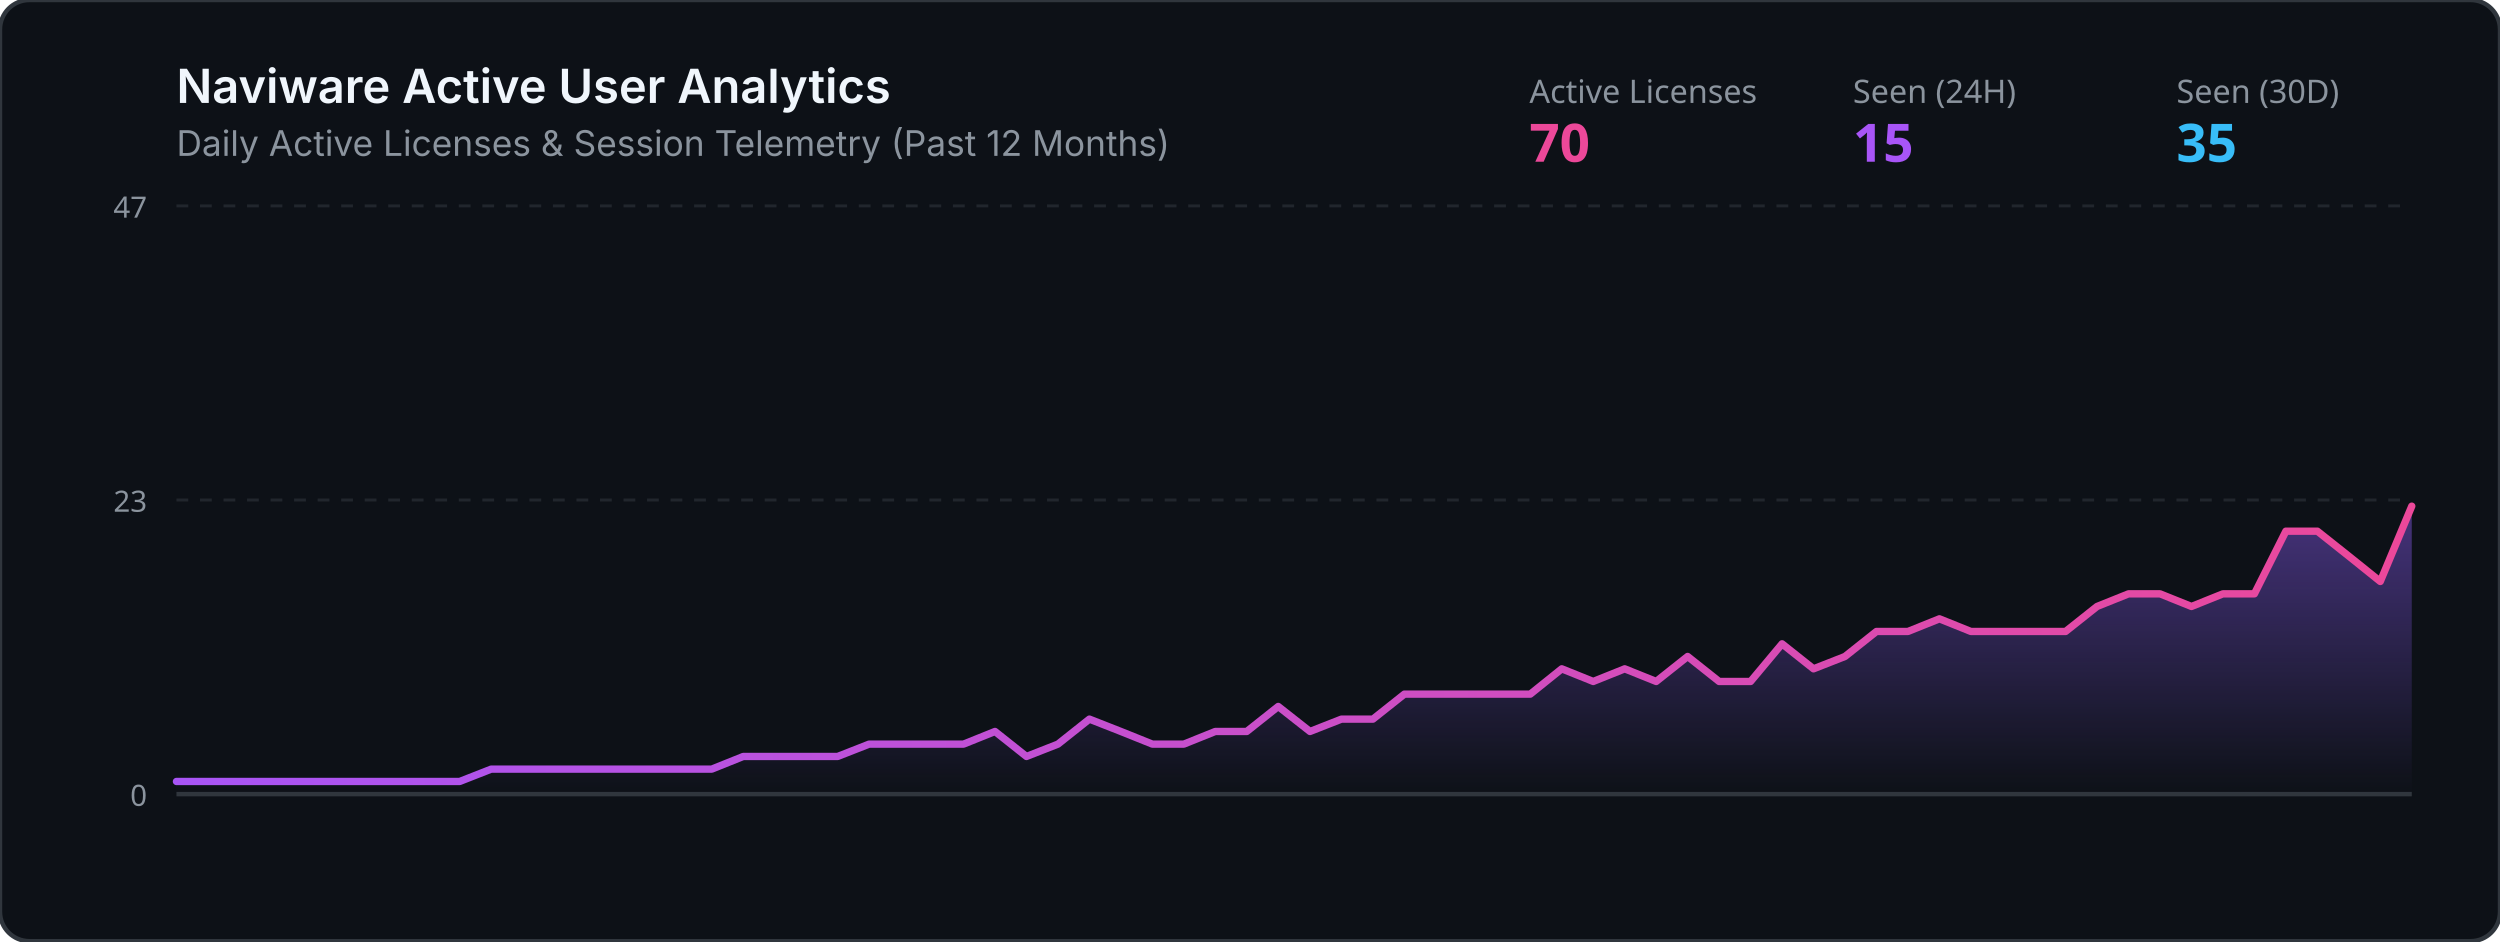
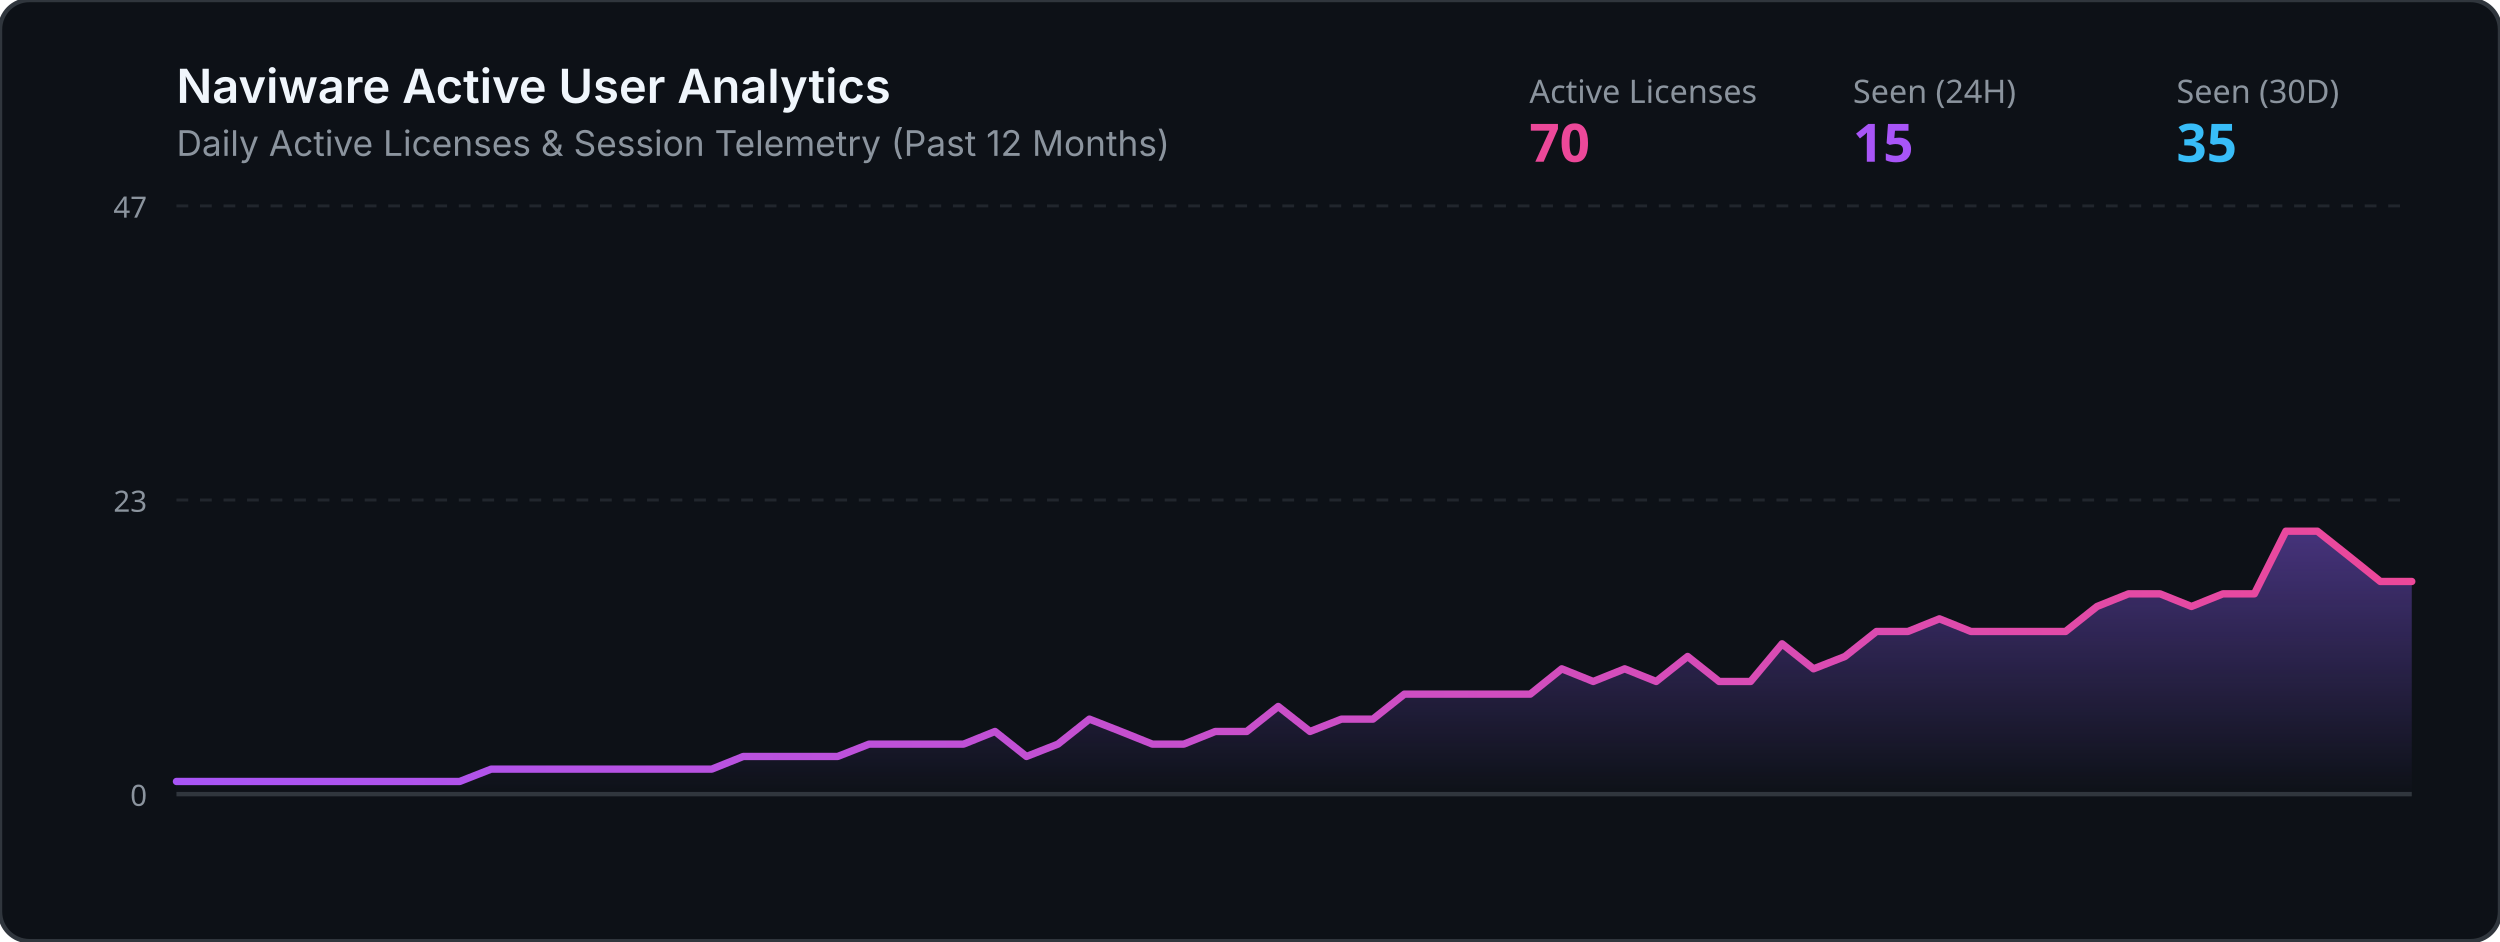
<svg xmlns="http://www.w3.org/2000/svg" viewBox="0 0 850 320" width="100%" height="320">
  <defs>
    <linearGradient id="grad" x1="0%" y1="0%" x2="0%" y2="100%">
      <stop offset="0%" stop-color="#8b5cf6" stop-opacity="0.45" />
      <stop offset="100%" stop-color="#8b5cf6" stop-opacity="0.0" />
    </linearGradient>
    <linearGradient id="lineGrad" x1="0%" y1="0%" x2="100%" y2="0%">
      <stop offset="0%" stop-color="#a855f7" />
      <stop offset="100%" stop-color="#ec4899" />
    </linearGradient>
  </defs>
  <rect width="850" height="320" rx="10" fill="#0d1117" stroke="#30363d" stroke-width="1.5" />
  <text x="60" y="35" fill="#f0f6fc" font-family="-apple-system,BlinkMacSystemFont,Segoe UI,sans-serif" font-size="16" font-weight="600">Naviware Active User Analytics</text>
  <text x="60" y="53" fill="#8b949e" font-family="-apple-system,BlinkMacSystemFont,Segoe UI,sans-serif" font-size="12">Daily Active Licenses &amp; Session Telemetry (Past 12 Months)</text>
  <text x="520" y="35" fill="#8b949e" font-family="sans-serif" font-size="11">Active Licenses</text>
  <text x="520" y="55" fill="#ec4899" font-family="sans-serif" font-size="18" font-weight="bold">70</text>
  <text x="630" y="35" fill="#8b949e" font-family="sans-serif" font-size="11">Seen (24H)</text>
  <text x="630" y="55" fill="#a855f7" font-family="sans-serif" font-size="18" font-weight="bold">15</text>
  <text x="740" y="35" fill="#8b949e" font-family="sans-serif" font-size="11">Seen (30D)</text>
  <text x="740" y="55" fill="#38bdf8" font-family="sans-serif" font-size="18" font-weight="bold">35</text>
  <line x1="60" y1="70" x2="820" y2="70" stroke="#21262d" stroke-width="1" stroke-dasharray="4" />
  <line x1="60" y1="170.0" x2="820" y2="170.0" stroke="#21262d" stroke-width="1" stroke-dasharray="4" />
  <line x1="60" y1="270" x2="820" y2="270" stroke="#30363d" stroke-width="1.5" />
  <text x="50" y="74" fill="#8b949e" font-family="sans-serif" font-size="10" text-anchor="end">47</text>
  <text x="50" y="174.0" fill="#8b949e" font-family="sans-serif" font-size="10" text-anchor="end">23</text>
  <text x="50" y="274" fill="#8b949e" font-family="sans-serif" font-size="10" text-anchor="end">0</text>
-   <polygon points="60,270 60.0,265.7 70.7,265.7 81.4,265.7 92.1,265.7 102.8,265.7 113.5,265.7 124.2,265.7 134.9,265.7 145.6,265.7 156.3,265.7 167.0,261.5 177.7,261.5 188.5,261.5 199.2,261.5 209.9,261.5 220.6,261.5 231.3,261.5 242.0,261.5 252.7,257.2 263.4,257.2 274.1,257.2 284.8,257.2 295.5,253.0 306.2,253.0 316.9,253.0 327.6,253.0 338.3,248.7 349.0,257.2 359.7,253.0 370.4,244.5 381.1,248.7 391.8,253.0 402.5,253.0 413.2,248.7 423.9,248.7 434.6,240.2 445.4,248.7 456.1,244.5 466.8,244.5 477.5,236.0 488.2,236.0 498.9,236.0 509.6,236.0 520.3,236.0 531.0,227.4 541.7,231.7 552.4,227.4 563.1,231.7 573.8,223.2 584.5,231.7 595.2,231.7 605.9,218.9 616.6,227.4 627.3,223.2 638.0,214.7 648.7,214.7 659.4,210.4 670.1,214.7 680.8,214.7 691.5,214.7 702.3,214.7 713.0,206.2 723.7,201.9 734.4,201.9 745.1,206.2 755.8,201.9 766.5,201.9 777.2,180.6 787.9,180.6 798.6,189.1 809.3,197.7 820.0,172.1 820,270" fill="url(#grad)" />
-   <polyline points="60.0,265.7 70.7,265.7 81.4,265.7 92.1,265.7 102.8,265.7 113.5,265.7 124.2,265.7 134.9,265.7 145.6,265.7 156.3,265.7 167.0,261.5 177.7,261.5 188.5,261.5 199.2,261.5 209.9,261.5 220.6,261.5 231.3,261.5 242.0,261.5 252.7,257.2 263.4,257.2 274.1,257.2 284.8,257.2 295.5,253.0 306.2,253.0 316.9,253.0 327.6,253.0 338.3,248.7 349.0,257.2 359.7,253.0 370.4,244.5 381.1,248.7 391.8,253.0 402.5,253.0 413.2,248.7 423.9,248.7 434.6,240.2 445.4,248.7 456.1,244.5 466.8,244.5 477.5,236.0 488.2,236.0 498.9,236.0 509.6,236.0 520.3,236.0 531.0,227.4 541.7,231.7 552.4,227.4 563.1,231.7 573.8,223.2 584.5,231.7 595.2,231.7 605.9,218.9 616.6,227.4 627.3,223.2 638.0,214.7 648.7,214.7 659.4,210.4 670.1,214.7 680.8,214.7 691.5,214.7 702.3,214.7 713.0,206.2 723.7,201.9 734.4,201.9 745.1,206.2 755.8,201.9 766.5,201.9 777.2,180.6 787.9,180.6 798.6,189.1 809.3,197.7 820.0,172.1" fill="none" stroke="url(#lineGrad)" stroke-width="2.5" stroke-linecap="round" stroke-linejoin="round" />
+   <polygon points="60,270 60.0,265.7 70.7,265.7 81.4,265.7 92.1,265.7 102.8,265.7 113.5,265.7 124.2,265.7 134.9,265.7 145.6,265.7 156.3,265.7 167.0,261.5 177.7,261.5 188.5,261.5 199.2,261.5 209.9,261.5 220.6,261.5 231.3,261.5 242.0,261.5 252.7,257.2 263.4,257.2 274.1,257.2 284.8,257.2 295.5,253.0 306.2,253.0 316.9,253.0 327.6,253.0 338.3,248.7 349.0,257.2 359.7,253.0 370.4,244.5 381.1,248.7 391.8,253.0 402.5,253.0 413.2,248.7 423.9,248.7 434.6,240.2 445.4,248.7 456.1,244.5 466.8,244.5 477.5,236.0 488.2,236.0 498.9,236.0 509.6,236.0 520.3,236.0 531.0,227.4 541.7,231.7 552.4,227.4 563.1,231.7 573.8,223.2 584.5,231.7 595.2,231.7 605.9,218.9 616.6,227.4 627.3,223.2 638.0,214.7 648.7,214.7 659.4,210.4 670.1,214.7 680.8,214.7 691.5,214.7 702.3,214.7 713.0,206.2 723.7,201.9 734.4,201.9 745.1,206.2 755.8,201.9 766.5,201.9 777.2,180.6 787.9,180.6 798.6,189.1 809.3,197.7 820.0,197.7 820,270" fill="url(#grad)" />
+   <polyline points="60.0,265.7 70.7,265.7 81.4,265.7 92.1,265.7 102.8,265.7 113.5,265.7 124.2,265.7 134.9,265.7 145.6,265.7 156.3,265.7 167.0,261.5 177.7,261.5 188.5,261.5 199.2,261.5 209.9,261.5 220.6,261.5 231.3,261.5 242.0,261.5 252.7,257.2 263.4,257.2 274.1,257.2 284.8,257.2 295.5,253.0 306.2,253.0 316.9,253.0 327.6,253.0 338.3,248.7 349.0,257.2 359.7,253.0 370.4,244.5 381.1,248.7 391.8,253.0 402.5,253.0 413.2,248.7 423.9,248.7 434.6,240.2 445.4,248.7 456.1,244.5 466.8,244.5 477.5,236.0 488.2,236.0 498.9,236.0 509.6,236.0 520.3,236.0 531.0,227.4 541.7,231.7 552.4,227.4 563.1,231.7 573.8,223.2 584.5,231.7 595.2,231.7 605.9,218.9 616.6,227.4 627.3,223.2 638.0,214.7 648.7,214.7 659.4,210.4 670.1,214.7 680.8,214.7 691.5,214.7 702.3,214.7 713.0,206.2 723.7,201.9 734.4,201.9 745.1,206.2 755.8,201.9 766.5,201.9 777.2,180.6 787.9,180.6 798.6,189.1 809.3,197.7 820.0,197.7" fill="none" stroke="url(#lineGrad)" stroke-width="2.5" stroke-linecap="round" stroke-linejoin="round" />
</svg>
